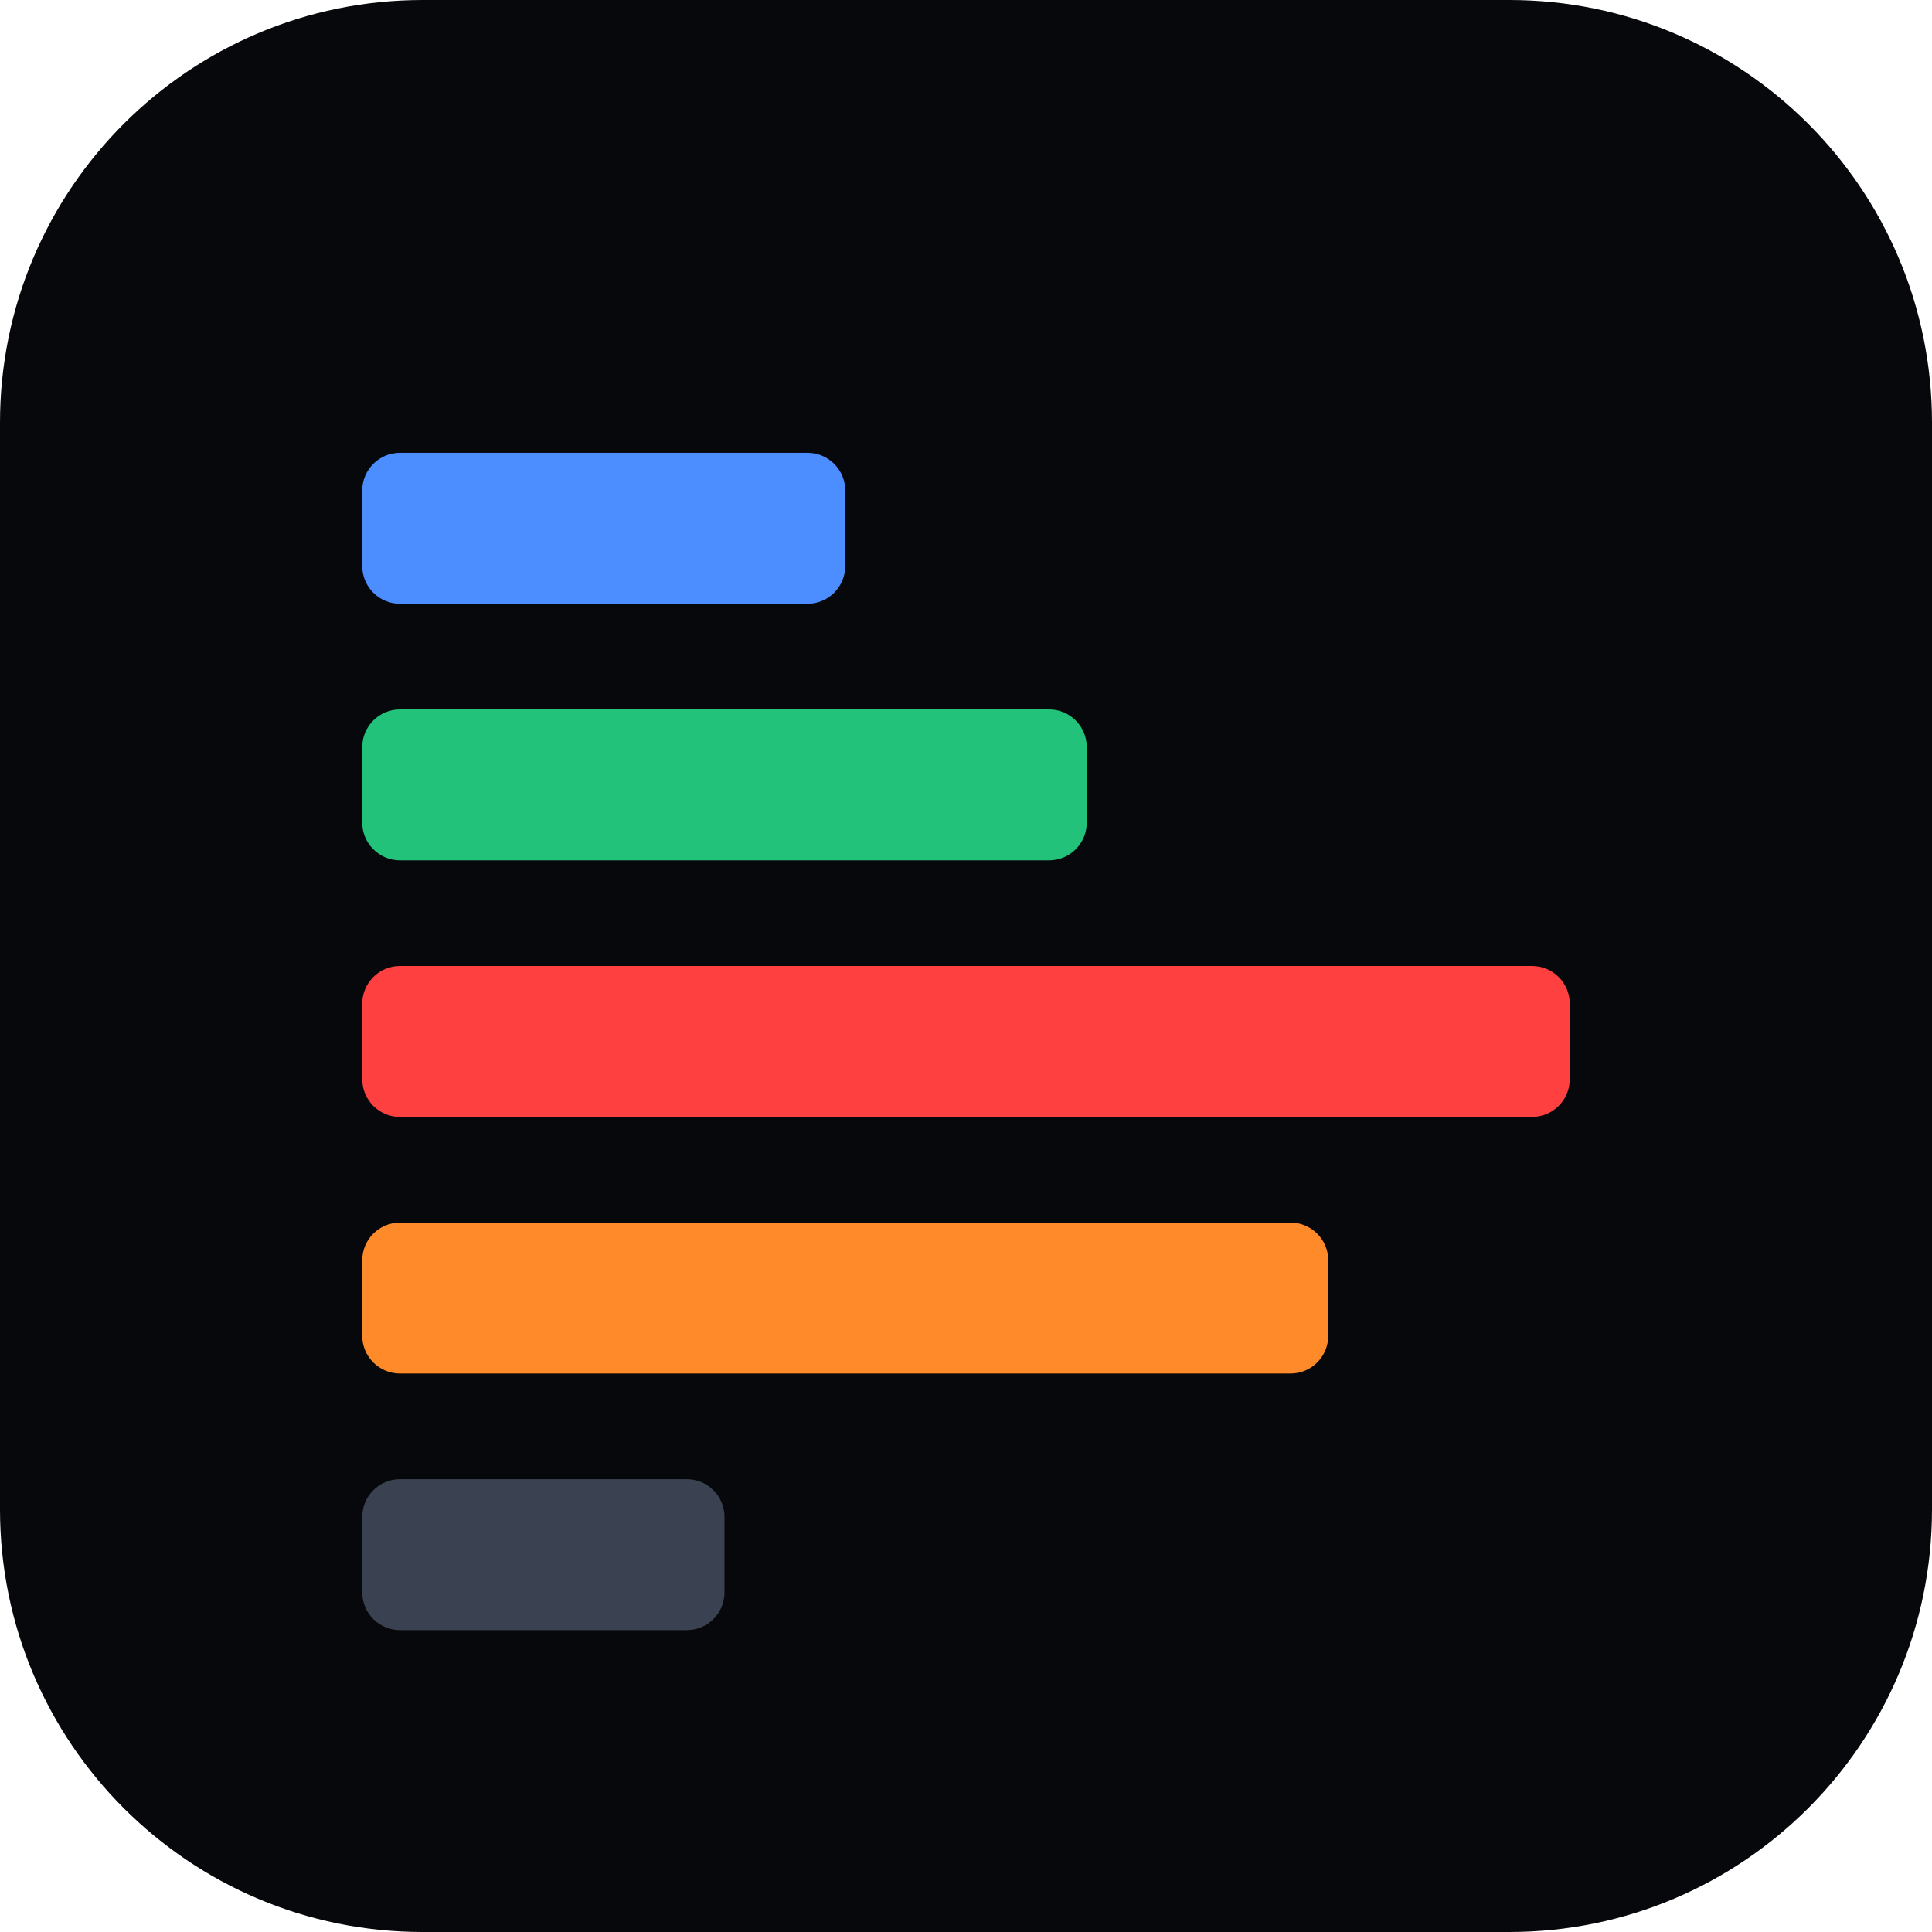
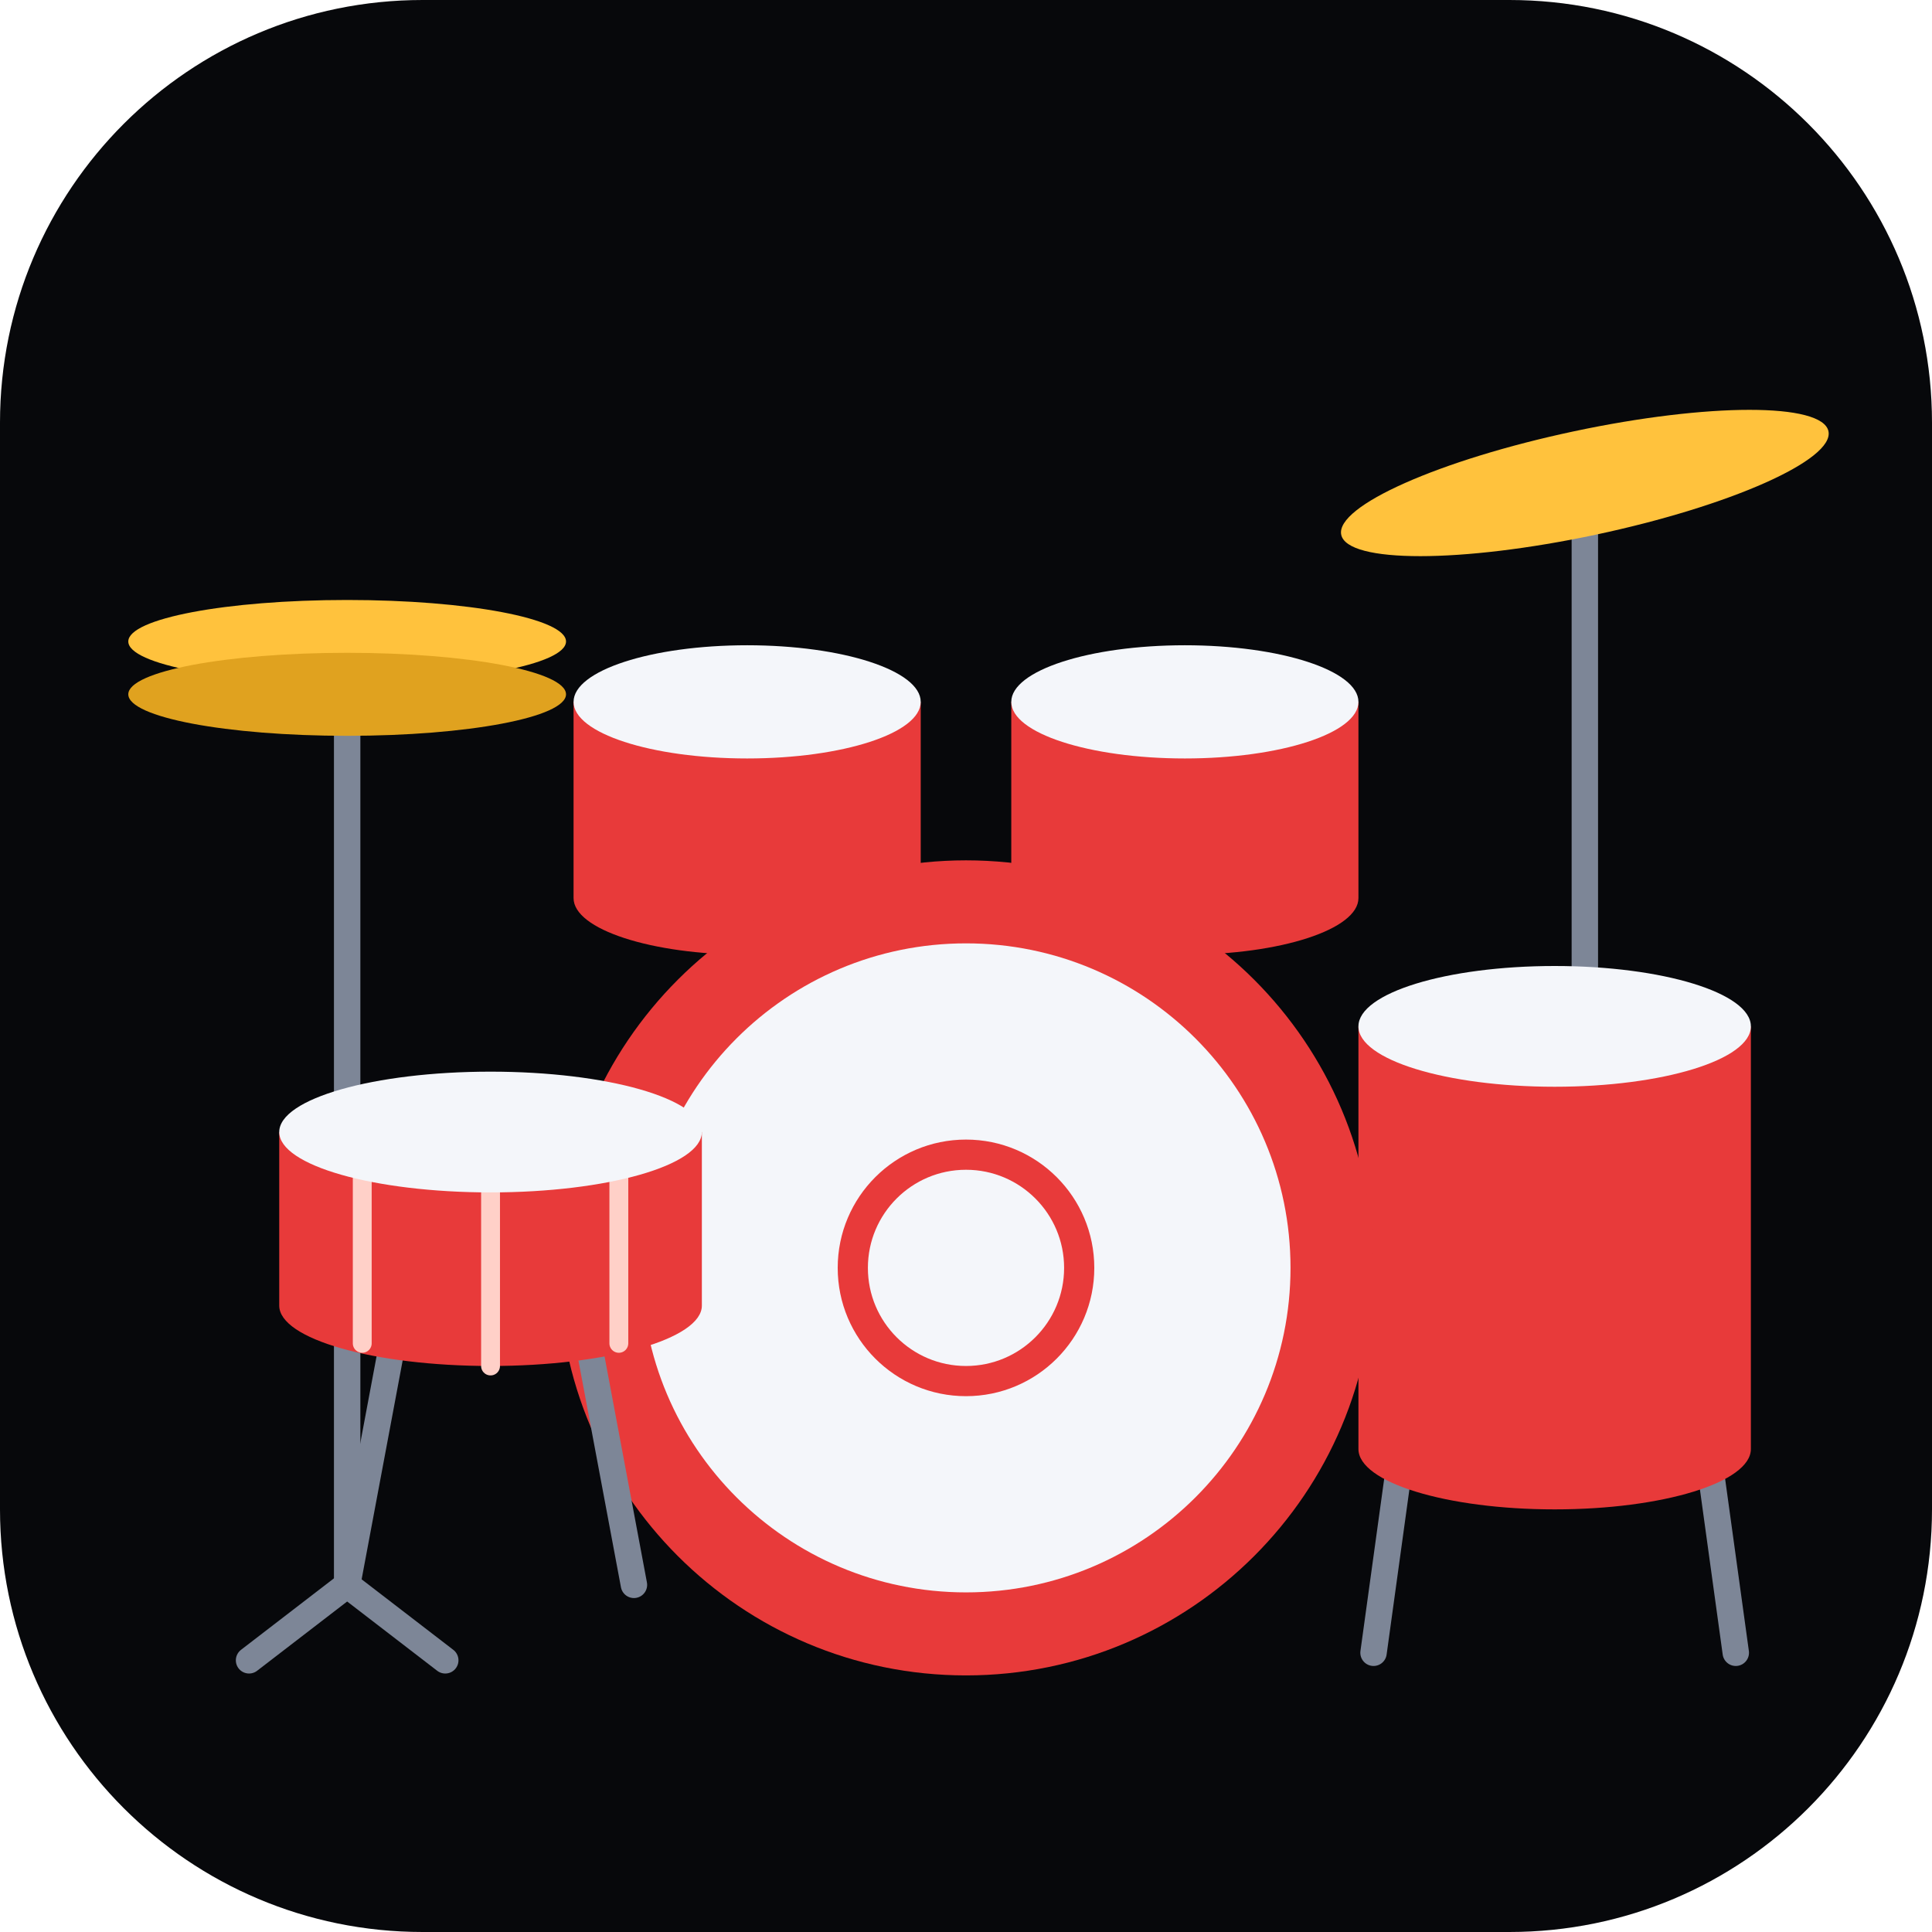
<svg xmlns="http://www.w3.org/2000/svg" viewBox="0 0 512 512">
  <rect width="512" height="512" rx="112" fill="#07080b" />
-   <g transform="translate(96 120)">
-     <rect y="0" width="128" height="40" rx="10" fill="#4c8dff" />
-     <rect y="68" width="192" height="40" rx="10" fill="#22c27a" />
-     <rect y="136" width="320" height="40" rx="10" fill="#ff4040" />
-     <rect y="204" width="256" height="40" rx="10" fill="#ff8a2a" />
-     <rect y="272" width="96" height="40" rx="10" fill="#3a4150" />
+   <g stroke="#7d8697" stroke-width="7" stroke-linecap="round" fill="none">
+     <line x1="92" y1="176" x2="92" y2="420" />
+     <line x1="92" y1="420" x2="66" y2="440" />
+     <line x1="92" y1="420" x2="118" y2="440" />
+     <line x1="420" y1="132" x2="420" y2="300" />
  </g>
+   <ellipse cx="92" cy="170" rx="58" ry="11" fill="#ffc23d" />
+   <ellipse cx="92" cy="184" rx="58" ry="11" fill="#e0a21f" />
+   <ellipse cx="420" cy="128" rx="66" ry="14" fill="#ffc23d" transform="rotate(-12 420 128)" />
+   <path d="M152 186 v52 a46 15 0 0 0 92 0 v-52" fill="#e83a3a" />
+   <ellipse cx="198" cy="186" rx="46" ry="15" fill="#f4f6fa" />
+   <path d="M268 186 v52 a46 15 0 0 0 92 0 v-52" fill="#e83a3a" />
+   <ellipse cx="314" cy="186" rx="46" ry="15" fill="#f4f6fa" />
+   <g stroke="#7d8697" stroke-width="7" stroke-linecap="round">
+     <line x1="372" y1="380" x2="364" y2="438" />
+     <line x1="452" y1="380" x2="460" y2="438" />
+   </g>
+   <path d="M360 272 v112 a52 16 0 0 0 104 0 v-112" fill="#e83a3a" />
+   <ellipse cx="412" cy="272" rx="52" ry="16" fill="#f4f6fa" />
+   <circle cx="256" cy="336" r="108" fill="#e83a3a" />
+   <circle cx="256" cy="336" r="86" fill="#f4f6fa" />
+   <circle cx="256" cy="336" r="30" fill="none" stroke="#e83a3a" stroke-width="8" />
+   <g stroke="#7d8697" stroke-width="7" stroke-linecap="round">
+     <line x1="104" y1="356" x2="92" y2="420" />
+     <line x1="156" y1="356" x2="168" y2="420" />
+   </g>
+   <path d="M74 300 v46 a56 16 0 0 0 112 0 v-46" fill="#e83a3a" />
+   <g stroke="#ffd0c8" stroke-width="5" stroke-linecap="round">
+     <line x1="96" y1="312" x2="96" y2="356" />
+     <line x1="130" y1="316" x2="130" y2="362" />
+     <line x1="164" y1="312" x2="164" y2="356" />
+   </g>
+   <ellipse cx="130" cy="300" rx="56" ry="16" fill="#f4f6fa" />
</svg>
